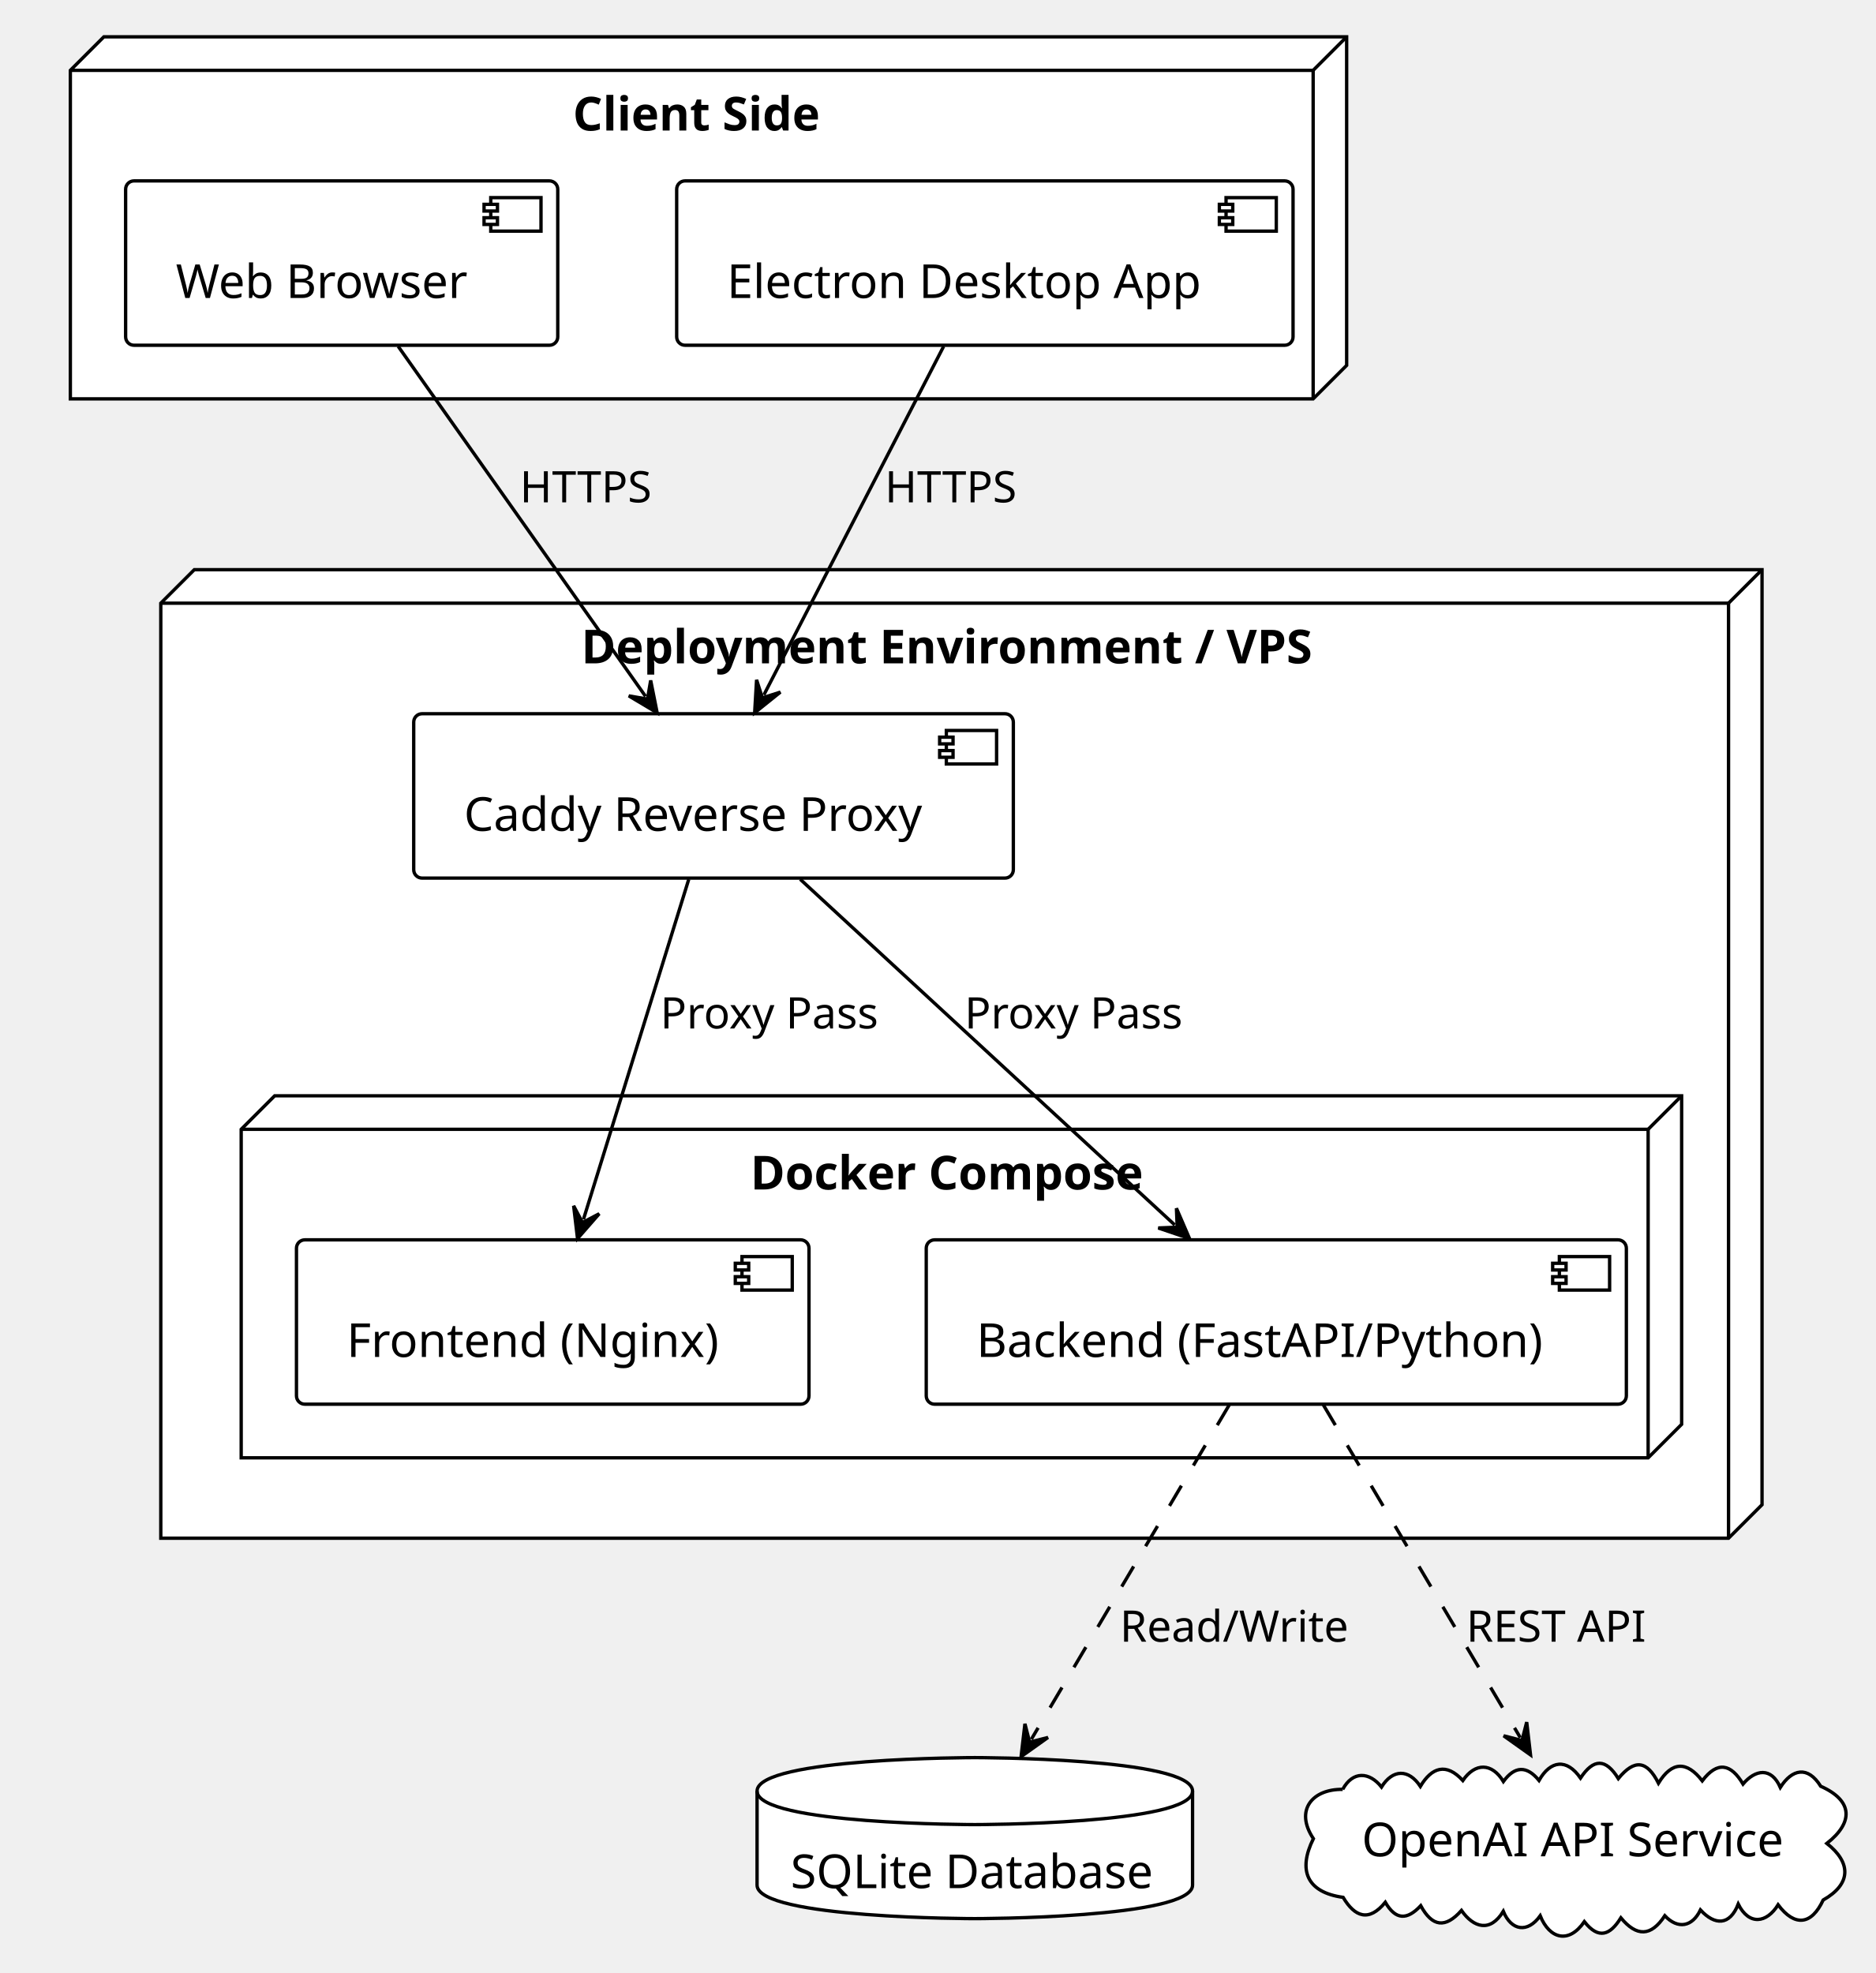
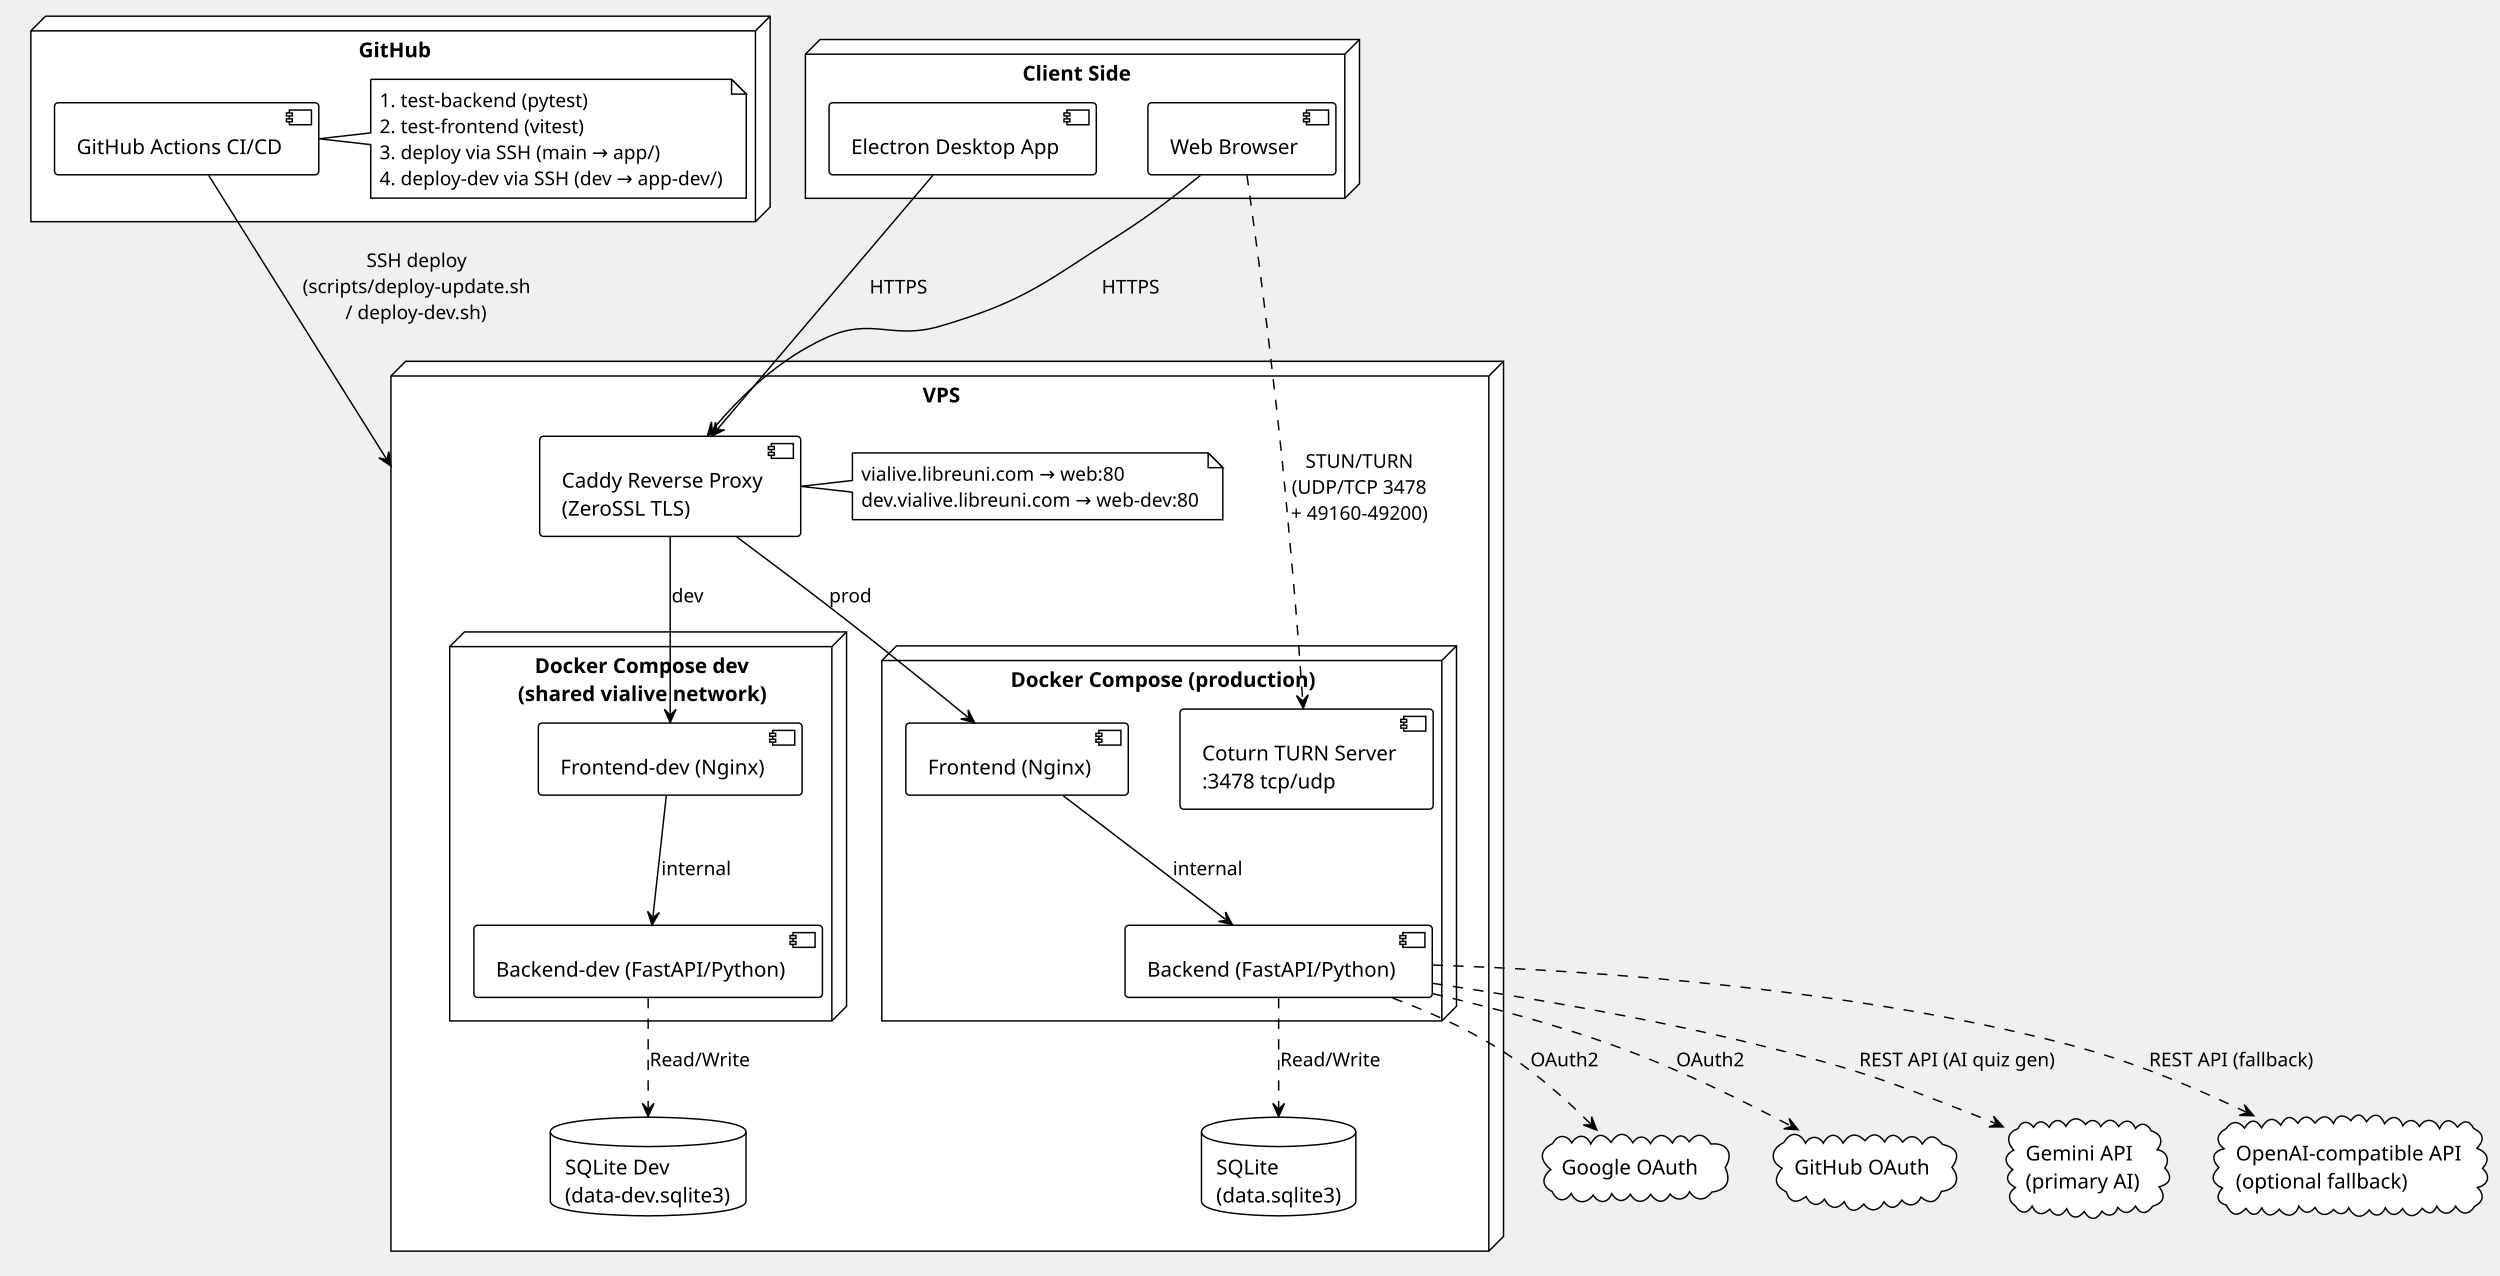
- <svg xmlns="http://www.w3.org/2000/svg" contentStyleType="text/css" height="589px" preserveAspectRatio="none" style="width:560px;height:589px;background:#FFFFFF;" version="1.1" viewBox="0 0 560 589" width="560px" zoomAndPan="magnify">
+ <svg xmlns="http://www.w3.org/2000/svg" contentStyleType="text/css" data-diagram-type="DESCRIPTION" height="868px" preserveAspectRatio="none" style="width:1701px;height:868px;background:#FFFFFF;" version="1.1" viewBox="0 0 1701 868" width="1701px" zoomAndPan="magnify">
  <defs />
  <g>
-     <g id="cluster_Client Side">
-       <polygon fill="#FFFFFF" points="21,21,31,11,402,11,402,109.07,392,119.07,21,119.07,21,21" style="stroke:#000000;stroke-width:1.0;" />
-       <line style="stroke:#000000;stroke-width:1.0;" x1="392" x2="402" y1="21" y2="11" />
-       <line style="stroke:#000000;stroke-width:1.0;" x1="21" x2="392" y1="21" y2="21" />
-       <line style="stroke:#000000;stroke-width:1.0;" x1="392" x2="392" y1="21" y2="119.07" />
-       <text fill="#000000" font-family="Verdana" font-size="14" font-weight="bold" lengthAdjust="spacing" textLength="73" x="171" y="38.966">Client Side</text>
-     </g>
-     <g id="cluster_Deployment Environment / VPS">
-       <polygon fill="#FFFFFF" points="48,180.07,58,170.07,526,170.07,526,449.2,516,459.2,48,459.2,48,180.07" style="stroke:#000000;stroke-width:1.0;" />
-       <line style="stroke:#000000;stroke-width:1.0;" x1="516" x2="526" y1="180.07" y2="170.07" />
-       <line style="stroke:#000000;stroke-width:1.0;" x1="48" x2="516" y1="180.07" y2="180.07" />
-       <line style="stroke:#000000;stroke-width:1.0;" x1="516" x2="516" y1="180.07" y2="459.2" />
-       <text fill="#000000" font-family="Verdana" font-size="14" font-weight="bold" lengthAdjust="spacing" textLength="219" x="173.5" y="198.036">Deployment Environment / VPS</text>
-     </g>
-     <g id="cluster_Docker Compose">
-       <polygon fill="#FFFFFF" points="72,337.13,82,327.13,502,327.13,502,425.2,492,435.2,72,435.2,72,337.13" style="stroke:#000000;stroke-width:1.0;" />
-       <line style="stroke:#000000;stroke-width:1.0;" x1="492" x2="502" y1="337.13" y2="327.13" />
-       <line style="stroke:#000000;stroke-width:1.0;" x1="72" x2="492" y1="337.13" y2="337.13" />
-       <line style="stroke:#000000;stroke-width:1.0;" x1="492" x2="492" y1="337.13" y2="435.2" />
-       <text fill="#000000" font-family="Verdana" font-size="14" font-weight="bold" lengthAdjust="spacing" textLength="118" x="224" y="355.096">Docker Compose</text>
-     </g>
-     <g id="elem_Browser">
-       <rect fill="#FFFFFF" height="49.068" rx="2.5" ry="2.5" style="stroke:#000000;stroke-width:1.0;" width="129" x="37.5" y="54" />
-       <rect fill="#FFFFFF" height="10" style="stroke:#000000;stroke-width:1.0;" width="15" x="146.5" y="59" />
-       <rect fill="#FFFFFF" height="2" style="stroke:#000000;stroke-width:1.0;" width="4" x="144.5" y="61" />
-       <rect fill="#FFFFFF" height="2" style="stroke:#000000;stroke-width:1.0;" width="4" x="144.5" y="65" />
-       <text fill="#000000" font-family="Verdana" font-size="14" lengthAdjust="spacing" textLength="89" x="52.5" y="88.966">Web Browser</text>
-     </g>
-     <g id="elem_DesktopApp">
-       <rect fill="#FFFFFF" height="49.068" rx="2.5" ry="2.5" style="stroke:#000000;stroke-width:1.0;" width="184" x="202" y="54" />
-       <rect fill="#FFFFFF" height="10" style="stroke:#000000;stroke-width:1.0;" width="15" x="366" y="59" />
-       <rect fill="#FFFFFF" height="2" style="stroke:#000000;stroke-width:1.0;" width="4" x="364" y="61" />
-       <rect fill="#FFFFFF" height="2" style="stroke:#000000;stroke-width:1.0;" width="4" x="364" y="65" />
-       <text fill="#000000" font-family="Verdana" font-size="14" lengthAdjust="spacing" textLength="144" x="217" y="88.966">Electron Desktop App</text>
-     </g>
-     <g id="elem_Caddy">
-       <rect fill="#FFFFFF" height="49.068" rx="2.5" ry="2.5" style="stroke:#000000;stroke-width:1.0;" width="179" x="123.5" y="213.07" />
-       <rect fill="#FFFFFF" height="10" style="stroke:#000000;stroke-width:1.0;" width="15" x="282.5" y="218.07" />
-       <rect fill="#FFFFFF" height="2" style="stroke:#000000;stroke-width:1.0;" width="4" x="280.5" y="220.07" />
-       <rect fill="#FFFFFF" height="2" style="stroke:#000000;stroke-width:1.0;" width="4" x="280.5" y="224.07" />
-       <text fill="#000000" font-family="Verdana" font-size="14" lengthAdjust="spacing" textLength="139" x="138.5" y="248.036">Caddy Reverse Proxy</text>
-     </g>
-     <g id="elem_FrontendContainer">
-       <rect fill="#FFFFFF" height="49.068" rx="2.5" ry="2.5" style="stroke:#000000;stroke-width:1.0;" width="153" x="88.5" y="370.13" />
-       <rect fill="#FFFFFF" height="10" style="stroke:#000000;stroke-width:1.0;" width="15" x="221.5" y="375.13" />
-       <rect fill="#FFFFFF" height="2" style="stroke:#000000;stroke-width:1.0;" width="4" x="219.5" y="377.13" />
-       <rect fill="#FFFFFF" height="2" style="stroke:#000000;stroke-width:1.0;" width="4" x="219.5" y="381.13" />
-       <text fill="#000000" font-family="Verdana" font-size="14" lengthAdjust="spacing" textLength="113" x="103.5" y="405.096">Frontend (Nginx)</text>
-     </g>
-     <g id="elem_BackendContainer">
-       <rect fill="#FFFFFF" height="49.068" rx="2.5" ry="2.5" style="stroke:#000000;stroke-width:1.0;" width="209" x="276.5" y="370.13" />
-       <rect fill="#FFFFFF" height="10" style="stroke:#000000;stroke-width:1.0;" width="15" x="465.5" y="375.13" />
-       <rect fill="#FFFFFF" height="2" style="stroke:#000000;stroke-width:1.0;" width="4" x="463.5" y="377.13" />
-       <rect fill="#FFFFFF" height="2" style="stroke:#000000;stroke-width:1.0;" width="4" x="463.5" y="381.13" />
-       <text fill="#000000" font-family="Verdana" font-size="14" lengthAdjust="spacing" textLength="169" x="291.5" y="405.096">Backend (FastAPI/Python)</text>
-     </g>
-     <g id="elem_SQLite">
-       <path d="M226,534.7 C226,524.7 291,524.7 291,524.7 C291,524.7 356,524.7 356,534.7 L356,562.768 C356,572.768 291,572.768 291,572.768 C291,572.768 226,572.768 226,562.768 L226,534.7 " fill="#FFFFFF" style="stroke:#000000;stroke-width:1.0;" />
-       <path d="M226,534.7 C226,544.7 291,544.7 291,544.7 C291,544.7 356,544.7 356,534.7 " fill="none" style="stroke:#000000;stroke-width:1.0;" />
-       <text fill="#000000" font-family="Verdana" font-size="14" lengthAdjust="spacing" textLength="110" x="236" y="563.666">SQLite Database</text>
-     </g>
-     <g id="elem_OpenAI">
-       <path d="M400.818,534.182 C403.839,528.623 408.767,528.907 412.403,533.478 C415.739,528.127 420.499,528.006 424.005,533.293 C427.405,527.584 431.742,526.127 436.68,531.539 C440.368,526.145 445.368,526.215 448.793,531.829 C452.183,527.178 455.76,527.034 459.421,531.514 C462.854,525.499 467.693,524.881 471.809,530.806 C475.728,524.896 479.343,524.901 483.101,530.957 C487.983,525.014 491.655,525.568 495.081,532.329 C499.06,525.84 503.513,525.615 508.155,531.636 C512.693,525.628 516.73,526.536 520.325,532.588 C523.988,528.24 528.746,527.448 531.459,533.596 C534.986,528.063 539.655,527.066 543.519,533.249 C553.256,537.578 553.293,544.09 545.35,550.316 C552.7,556.101 552.652,562.457 544.25,567.216 C540.767,574.697 535.77,575.267 530.794,568.64 C527.362,574.153 522.125,574.867 518.895,568.439 C516.337,574.952 511.89,574.81 507.617,570.175 C505.178,575.221 500.911,576.048 496.977,571.905 C492.843,578.208 488.564,578.186 483.861,572.53 C480.671,577.664 477.257,579.125 472.959,573.671 C468.325,580.394 462.604,578.86 459.776,571.928 C456.024,577.162 451.17,576.426 448.761,570.592 C444.876,576.953 439.921,575.53 436.278,570.329 C431.459,575.753 427.568,575.246 424.116,568.914 C420.036,573.242 416.678,573.26 413.537,567.889 C408.662,573.859 404.442,572.292 400.949,566.42 C390.053,564.905 387.399,558.296 392.071,548.894 C386.36,540.32 391.863,534.037 400.818,534.182 " fill="#FFFFFF" style="stroke:#000000;stroke-width:1.0;" />
-       <text fill="#000000" font-family="Verdana" font-size="14" lengthAdjust="spacing" textLength="129" x="406.5" y="554.166">OpenAI API Service</text>
-     </g>
-     <g id="link_Browser_Caddy">
-       <path d="M118.86,103.39 C139.78,133 171.786,178.291 192.706,207.881 " fill="none" id="Browser-to-Caddy" style="stroke:#000000;stroke-width:1.0;" />
-       <polygon fill="#000000" points="196.17,212.78,194.24,203.122,193.284,208.697,187.708,207.74,196.17,212.78" style="stroke:#000000;stroke-width:1.0;" />
-       <text fill="#000000" font-family="Verdana" font-size="13" lengthAdjust="spacing" textLength="39" x="155.17" y="149.967">HTTPS</text>
-     </g>
-     <g id="link_DesktopApp_Caddy">
-       <path d="M281.7,103.39 C266.43,133 243.302,177.858 228.031,207.448 " fill="none" id="DesktopApp-to-Caddy" style="stroke:#000000;stroke-width:1.0;" />
-       <polygon fill="#000000" points="225.28,212.78,232.962,206.617,227.573,208.337,225.853,202.948,225.28,212.78" style="stroke:#000000;stroke-width:1.0;" />
-       <text fill="#000000" font-family="Verdana" font-size="13" lengthAdjust="spacing" textLength="39" x="264.14" y="149.967">HTTPS</text>
-     </g>
-     <g id="link_Caddy_FrontendContainer">
-       <path d="M205.61,262.49 C196.59,291.63 183.205,334.869 174.175,364.019 " fill="none" id="Caddy-to-FrontendContainer" style="stroke:#000000;stroke-width:1.0;" />
-       <polygon fill="#000000" points="172.4,369.75,178.884,362.337,173.88,364.974,171.242,359.969,172.4,369.75" style="stroke:#000000;stroke-width:1.0;" />
-       <text fill="#000000" font-family="Verdana" font-size="13" lengthAdjust="spacing" textLength="65" x="197.1" y="307.027">Proxy Pass</text>
-     </g>
-     <g id="link_Caddy_BackendContainer">
-       <path d="M238.88,262.49 C270.45,291.63 319.101,336.53 350.681,365.68 " fill="none" id="Caddy-to-BackendContainer" style="stroke:#000000;stroke-width:1.0;" />
-       <polygon fill="#000000" points="355.09,369.75,351.19,360.706,351.416,366.359,345.764,366.585,355.09,369.75" style="stroke:#000000;stroke-width:1.0;" />
-       <text fill="#000000" font-family="Verdana" font-size="13" lengthAdjust="spacing" textLength="65" x="287.94" y="307.027">Proxy Pass</text>
-     </g>
-     <g id="link_BackendContainer_SQLite">
-       <path d="M366.94,419.43 C349.98,448.08 324.715,490.766 307.875,519.226 " fill="none" id="BackendContainer-to-SQLite" style="stroke:#000000;stroke-width:1.0;stroke-dasharray:7.0,7.0;" />
-       <polygon fill="#000000" points="304.82,524.39,312.846,518.681,307.366,520.087,305.961,514.607,304.82,524.39" style="stroke:#000000;stroke-width:1.0;" />
-       <text fill="#000000" font-family="Verdana" font-size="13" lengthAdjust="spacing" textLength="67" x="334.3" y="490.097">Read/Write</text>
-     </g>
-     <g id="link_BackendContainer_OpenAI">
-       <path d="M395.06,419.43 C411.92,447.91 436.954,490.207 453.834,518.727 " fill="none" id="BackendContainer-to-OpenAI" style="stroke:#000000;stroke-width:1.0;stroke-dasharray:7.0,7.0;" />
-       <polygon fill="#000000" points="456.89,523.89,455.748,514.108,454.343,519.587,448.864,518.182,456.89,523.89" style="stroke:#000000;stroke-width:1.0;" />
-       <text fill="#000000" font-family="Verdana" font-size="13" lengthAdjust="spacing" textLength="52" x="437.71" y="490.097">REST API</text>
+     <g class="cluster" data-qualified-name="Client Side" data-source-line="3" id="ent0002">
+       <polygon fill="#FFFFFF" points="548,36.88,558,26.88,925,26.88,925,124.95,915,134.95,548,134.95,548,36.88" style="stroke:#000000;stroke-width:1;" />
+       <line style="stroke:#000000;stroke-width:1;" x1="915" x2="925" y1="36.88" y2="26.88" />
+       <line style="stroke:#000000;stroke-width:1;" x1="548" x2="915" y1="36.88" y2="36.88" />
+       <line style="stroke:#000000;stroke-width:1;" x1="915" x2="915" y1="36.88" y2="134.95" />
+       <text fill="#000000" font-family="Verdana" font-size="14" font-weight="bold" lengthAdjust="spacing" textLength="73.626" x="695.687" y="54.846">Client Side</text>
+     </g>
+     <g class="cluster" data-qualified-name="GitHub" data-source-line="8" id="ent0005">
+       <polygon fill="#FFFFFF" points="21,21,31,11,524,11,524,140.83,514,150.83,21,150.83,21,21" style="stroke:#000000;stroke-width:1;" />
+       <line style="stroke:#000000;stroke-width:1;" x1="514" x2="524" y1="21" y2="11" />
+       <line style="stroke:#000000;stroke-width:1;" x1="21" x2="514" y1="21" y2="21" />
+       <line style="stroke:#000000;stroke-width:1;" x1="514" x2="514" y1="21" y2="150.83" />
+       <text fill="#000000" font-family="Verdana" font-size="14" font-weight="bold" lengthAdjust="spacing" textLength="49.056" x="243.972" y="38.966">GitHub</text>
+     </g>
+     <g class="cluster" data-qualified-name="VPS" data-source-line="18" id="ent0010">
+       <polygon fill="#FFFFFF" points="266,255.83,276,245.83,1023,245.83,1023,841.27,1013,851.27,266,851.27,266,255.83" style="stroke:#000000;stroke-width:1;" />
+       <line style="stroke:#000000;stroke-width:1;" x1="1013" x2="1023" y1="255.83" y2="245.83" />
+       <line style="stroke:#000000;stroke-width:1;" x1="266" x2="1013" y1="255.83" y2="255.83" />
+       <line style="stroke:#000000;stroke-width:1;" x1="1013" x2="1013" y1="255.83" y2="851.27" />
+       <text fill="#000000" font-family="Verdana" font-size="14" font-weight="bold" lengthAdjust="spacing" textLength="25.508" x="627.746" y="273.796">VPS</text>
+     </g>
+     <g class="cluster" data-qualified-name="VPS.Docker Compose .production." data-source-line="25" id="ent0015">
+       <polygon fill="#FFFFFF" points="600,449.43,610,439.43,991,439.43,991,684.63,981,694.63,600,694.63,600,449.43" style="stroke:#000000;stroke-width:1;" />
+       <line style="stroke:#000000;stroke-width:1;" x1="981" x2="991" y1="449.43" y2="439.43" />
+       <line style="stroke:#000000;stroke-width:1;" x1="600" x2="981" y1="449.43" y2="449.43" />
+       <line style="stroke:#000000;stroke-width:1;" x1="981" x2="981" y1="449.43" y2="694.63" />
+       <text fill="#000000" font-family="Verdana" font-size="14" font-weight="bold" lengthAdjust="spacing" textLength="207.801" x="687.599" y="467.396">Docker Compose (production)</text>
+     </g>
+     <g class="cluster" data-qualified-name="VPS.Docker Compose dev.n.shared vialive network." data-source-line="31" id="ent0019">
+       <polygon fill="#FFFFFF" points="306,439.96,316,429.96,576,429.96,576,684.63,566,694.63,306,694.63,306,439.96" style="stroke:#000000;stroke-width:1;" />
+       <line style="stroke:#000000;stroke-width:1;" x1="566" x2="576" y1="439.96" y2="429.96" />
+       <line style="stroke:#000000;stroke-width:1;" x1="306" x2="566" y1="439.96" y2="439.96" />
+       <line style="stroke:#000000;stroke-width:1;" x1="566" x2="566" y1="439.96" y2="694.63" />
+       <text fill="#000000" font-family="Verdana" font-size="14" font-weight="bold" lengthAdjust="spacing" textLength="146.369" x="363.815" y="457.926">Docker Compose dev</text>
+       <text fill="#000000" font-family="Verdana" font-size="14" font-weight="bold" lengthAdjust="spacing" textLength="169.231" x="352.384" y="476.994">(shared vialive network)</text>
+     </g>
+     <g class="entity" data-qualified-name="Client Side.Browser" data-source-line="4" id="ent0003">
+       <rect fill="#FFFFFF" height="49.068" rx="2.5" ry="2.5" style="stroke:#000000;stroke-width:1;" width="127.906" x="781.05" y="69.88" />
+       <rect fill="#FFFFFF" height="10" style="stroke:#000000;stroke-width:1;" width="15" x="888.956" y="74.88" />
+       <rect fill="#FFFFFF" height="2" style="stroke:#000000;stroke-width:1;" width="4" x="886.956" y="76.88" />
+       <rect fill="#FFFFFF" height="2" style="stroke:#000000;stroke-width:1;" width="4" x="886.956" y="80.88" />
+       <text fill="#000000" font-family="Verdana" font-size="14" lengthAdjust="spacing" textLength="87.906" x="796.05" y="104.846">Web Browser</text>
+     </g>
+     <g class="entity" data-qualified-name="Client Side.DesktopApp" data-source-line="5" id="ent0004">
+       <rect fill="#FFFFFF" height="49.068" rx="2.5" ry="2.5" style="stroke:#000000;stroke-width:1;" width="181.847" x="564.08" y="69.88" />
+       <rect fill="#FFFFFF" height="10" style="stroke:#000000;stroke-width:1;" width="15" x="725.928" y="74.88" />
+       <rect fill="#FFFFFF" height="2" style="stroke:#000000;stroke-width:1;" width="4" x="723.928" y="76.88" />
+       <rect fill="#FFFFFF" height="2" style="stroke:#000000;stroke-width:1;" width="4" x="723.928" y="80.88" />
+       <text fill="#000000" font-family="Verdana" font-size="14" lengthAdjust="spacing" textLength="141.847" x="579.08" y="104.846">Electron Desktop App</text>
+     </g>
+     <g class="entity" data-qualified-name="GitHub.CICD" data-source-line="9" id="ent0006">
+       <rect fill="#FFFFFF" height="49.068" rx="2.5" ry="2.5" style="stroke:#000000;stroke-width:1;" width="179.804" x="37.1" y="69.88" />
+       <rect fill="#FFFFFF" height="10" style="stroke:#000000;stroke-width:1;" width="15" x="196.904" y="74.88" />
+       <rect fill="#FFFFFF" height="2" style="stroke:#000000;stroke-width:1;" width="4" x="194.904" y="76.88" />
+       <rect fill="#FFFFFF" height="2" style="stroke:#000000;stroke-width:1;" width="4" x="194.904" y="80.88" />
+       <text fill="#000000" font-family="Verdana" font-size="14" lengthAdjust="spacing" textLength="139.804" x="52.1" y="104.846">GitHub Actions CI/CD</text>
+     </g>
+     <g class="entity" data-qualified-name="GitHub.GMN7" data-source-line="11" id="ent0008">
+       <path d="M252.25,54 L252.25,90.42 L216.93,94.42 L252.25,98.42 L252.25,134.824 A0,0 0 0 0 252.25,134.824 L507.756,134.824 A0,0 0 0 0 507.756,134.824 L507.756,64 L497.756,54 L252.25,54 A0,0 0 0 0 252.25,54" fill="#FFFFFF" style="stroke:#000000;stroke-width:1;" />
+       <path d="M497.756,54 L497.756,64 L507.756,64 L497.756,54" fill="#FFFFFF" style="stroke:#000000;stroke-width:1;" />
+       <text fill="#000000" font-family="Verdana" font-size="13" lengthAdjust="spacing" textLength="142.012" x="258.25" y="72.897">1. test-backend (pytest)</text>
+       <text fill="#000000" font-family="Verdana" font-size="13" lengthAdjust="spacing" textLength="139.308" x="258.25" y="90.603">2. test-frontend (vitest)</text>
+       <text fill="#000000" font-family="Verdana" font-size="13" lengthAdjust="spacing" textLength="191.177" x="258.25" y="108.309">3. deploy via SSH (main → app/)</text>
+       <text fill="#000000" font-family="Verdana" font-size="13" lengthAdjust="spacing" textLength="234.506" x="258.25" y="126.015">4. deploy-dev via SSH (dev → app-dev/)</text>
+     </g>
+     <g class="entity" data-qualified-name="VPS.Caddy" data-source-line="19" id="ent0011">
+       <rect fill="#FFFFFF" height="68.136" rx="2.5" ry="2.5" style="stroke:#000000;stroke-width:1;" width="177.606" x="367.2" y="296.83" />
+       <rect fill="#FFFFFF" height="10" style="stroke:#000000;stroke-width:1;" width="15" x="524.806" y="301.83" />
+       <rect fill="#FFFFFF" height="2" style="stroke:#000000;stroke-width:1;" width="4" x="522.806" y="303.83" />
+       <rect fill="#FFFFFF" height="2" style="stroke:#000000;stroke-width:1;" width="4" x="522.806" y="307.83" />
+       <text fill="#000000" font-family="Verdana" font-size="14" lengthAdjust="spacing" textLength="137.606" x="382.2" y="331.796">Caddy Reverse Proxy</text>
+       <text fill="#000000" font-family="Verdana" font-size="14" lengthAdjust="spacing" textLength="87.71" x="382.2" y="350.864">(ZeroSSL TLS)</text>
+     </g>
+     <g class="entity" data-qualified-name="VPS.GMN12" data-source-line="21" id="ent0013">
+       <path d="M579.98,308.19 L579.98,326.9 L544.87,330.9 L579.98,334.9 L579.98,353.602 A0,0 0 0 0 579.98,353.602 L832.015,353.602 A0,0 0 0 0 832.015,353.602 L832.015,318.19 L822.015,308.19 L579.98,308.19 A0,0 0 0 0 579.98,308.19" fill="#FFFFFF" style="stroke:#000000;stroke-width:1;" />
+       <path d="M822.015,308.19 L822.015,318.19 L832.015,318.19 L822.015,308.19" fill="#FFFFFF" style="stroke:#000000;stroke-width:1;" />
+       <text fill="#000000" font-family="Verdana" font-size="13" lengthAdjust="spacing" textLength="179.503" x="585.98" y="327.087">vialive.libreuni.com → web:80</text>
+       <text fill="#000000" font-family="Verdana" font-size="13" lengthAdjust="spacing" textLength="231.035" x="585.98" y="344.793">dev.vialive.libreuni.com → web-dev:80</text>
+     </g>
+     <g class="entity" data-qualified-name="VPS.SQLite" data-source-line="36" id="ent0022">
+       <path d="M817.49,770.13 C817.49,760.13 870.001,760.13 870.001,760.13 C870.001,760.13 922.512,760.13 922.512,770.13 L922.512,817.266 C922.512,827.266 870.001,827.266 870.001,827.266 C870.001,827.266 817.49,827.266 817.49,817.266 L817.49,770.13" fill="#FFFFFF" style="stroke:#000000;stroke-width:1;" />
+       <path d="M817.49,770.13 C817.49,780.13 870.001,780.13 870.001,780.13 C870.001,780.13 922.512,780.13 922.512,770.13" fill="none" style="stroke:#000000;stroke-width:1;" />
+       <text fill="#000000" font-family="Verdana" font-size="14" lengthAdjust="spacing" textLength="42.518" x="827.49" y="799.096">SQLite</text>
+       <text fill="#000000" font-family="Verdana" font-size="14" lengthAdjust="spacing" textLength="85.022" x="827.49" y="818.164">(data.sqlite3)</text>
+     </g>
+     <g class="entity" data-qualified-name="VPS.SQLiteDev" data-source-line="37" id="ent0023">
+       <path d="M374.43,770.13 C374.43,760.13 441.004,760.13 441.004,760.13 C441.004,760.13 507.578,760.13 507.578,770.13 L507.578,817.266 C507.578,827.266 441.004,827.266 441.004,827.266 C441.004,827.266 374.43,827.266 374.43,817.266 L374.43,770.13" fill="#FFFFFF" style="stroke:#000000;stroke-width:1;" />
+       <path d="M374.43,770.13 C374.43,780.13 441.004,780.13 441.004,780.13 C441.004,780.13 507.578,780.13 507.578,770.13" fill="none" style="stroke:#000000;stroke-width:1;" />
+       <text fill="#000000" font-family="Verdana" font-size="14" lengthAdjust="spacing" textLength="71.386" x="384.43" y="799.096">SQLite Dev</text>
+       <text fill="#000000" font-family="Verdana" font-size="14" lengthAdjust="spacing" textLength="113.148" x="384.43" y="818.164">(data-dev.sqlite3)</text>
+     </g>
+     <g class="entity" data-qualified-name="VPS.Docker Compose .production..FrontendContainer" data-source-line="26" id="ent0016">
+       <rect fill="#FFFFFF" height="49.068" rx="2.5" ry="2.5" style="stroke:#000000;stroke-width:1;" width="151.342" x="616.33" y="491.96" />
+       <rect fill="#FFFFFF" height="10" style="stroke:#000000;stroke-width:1;" width="15" x="747.672" y="496.96" />
+       <rect fill="#FFFFFF" height="2" style="stroke:#000000;stroke-width:1;" width="4" x="745.672" y="498.96" />
+       <rect fill="#FFFFFF" height="2" style="stroke:#000000;stroke-width:1;" width="4" x="745.672" y="502.96" />
+       <text fill="#000000" font-family="Verdana" font-size="14" lengthAdjust="spacing" textLength="111.342" x="631.33" y="526.926">Frontend (Nginx)</text>
+     </g>
+     <g class="entity" data-qualified-name="VPS.Docker Compose .production..BackendContainer" data-source-line="27" id="ent0017">
+       <rect fill="#FFFFFF" height="49.068" rx="2.5" ry="2.5" style="stroke:#000000;stroke-width:1;" width="209.035" x="765.48" y="629.57" />
+       <rect fill="#FFFFFF" height="10" style="stroke:#000000;stroke-width:1;" width="15" x="954.515" y="634.57" />
+       <rect fill="#FFFFFF" height="2" style="stroke:#000000;stroke-width:1;" width="4" x="952.515" y="636.57" />
+       <rect fill="#FFFFFF" height="2" style="stroke:#000000;stroke-width:1;" width="4" x="952.515" y="640.57" />
+       <text fill="#000000" font-family="Verdana" font-size="14" lengthAdjust="spacing" textLength="169.035" x="780.48" y="664.536">Backend (FastAPI/Python)</text>
+     </g>
+     <g class="entity" data-qualified-name="VPS.Docker Compose .production..TurnContainer" data-source-line="28" id="ent0018">
+       <rect fill="#FFFFFF" height="68.136" rx="2.5" ry="2.5" style="stroke:#000000;stroke-width:1;" width="172.257" x="802.87" y="482.43" />
+       <rect fill="#FFFFFF" height="10" style="stroke:#000000;stroke-width:1;" width="15" x="955.128" y="487.43" />
+       <rect fill="#FFFFFF" height="2" style="stroke:#000000;stroke-width:1;" width="4" x="953.128" y="489.43" />
+       <rect fill="#FFFFFF" height="2" style="stroke:#000000;stroke-width:1;" width="4" x="953.128" y="493.43" />
+       <text fill="#000000" font-family="Verdana" font-size="14" lengthAdjust="spacing" textLength="132.257" x="817.87" y="517.396">Coturn TURN Server</text>
+       <text fill="#000000" font-family="Verdana" font-size="14" lengthAdjust="spacing" textLength="90.888" x="817.87" y="536.464">:3478 tcp/udp</text>
+     </g>
+     <g class="entity" data-qualified-name="VPS.Docker Compose dev.n.shared vialive network..FrontendDev" data-source-line="32" id="ent0020">
+       <rect fill="#FFFFFF" height="49.068" rx="2.5" ry="2.5" style="stroke:#000000;stroke-width:1;" width="179.468" x="366.27" y="491.96" />
+       <rect fill="#FFFFFF" height="10" style="stroke:#000000;stroke-width:1;" width="15" x="525.737" y="496.96" />
+       <rect fill="#FFFFFF" height="2" style="stroke:#000000;stroke-width:1;" width="4" x="523.737" y="498.96" />
+       <rect fill="#FFFFFF" height="2" style="stroke:#000000;stroke-width:1;" width="4" x="523.737" y="502.96" />
+       <text fill="#000000" font-family="Verdana" font-size="14" lengthAdjust="spacing" textLength="139.468" x="381.27" y="526.926">Frontend-dev (Nginx)</text>
+     </g>
+     <g class="entity" data-qualified-name="VPS.Docker Compose dev.n.shared vialive network..BackendDev" data-source-line="33" id="ent0021">
+       <rect fill="#FFFFFF" height="49.068" rx="2.5" ry="2.5" style="stroke:#000000;stroke-width:1;" width="237.161" x="322.42" y="629.57" />
+       <rect fill="#FFFFFF" height="10" style="stroke:#000000;stroke-width:1;" width="15" x="539.581" y="634.57" />
+       <rect fill="#FFFFFF" height="2" style="stroke:#000000;stroke-width:1;" width="4" x="537.581" y="636.57" />
+       <rect fill="#FFFFFF" height="2" style="stroke:#000000;stroke-width:1;" width="4" x="537.581" y="640.57" />
+       <text fill="#000000" font-family="Verdana" font-size="14" lengthAdjust="spacing" textLength="197.161" x="337.42" y="664.536">Backend-dev (FastAPI/Python)</text>
+     </g>
+     <g class="entity" data-qualified-name="Gemini" data-source-line="40" id="ent0024">
+       <path d="M1373.151,767.877 C1375.328,762.246 1380.579,762.64 1383.615,766.974 C1386.909,761.627 1391.002,762.697 1394.28,766.991 C1397.206,761.283 1402.108,760.808 1405.649,766.369 C1409.146,760.123 1414.455,759.533 1419.052,765.123 C1422.298,760.827 1427.264,761.96 1429.34,766.487 C1433.239,761.401 1437.627,760.324 1441.551,766.459 C1445.478,761.327 1450.323,761.687 1452.983,767.753 C1456.91,763.083 1461.259,764.643 1463.682,769.451 C1470.499,771.472 1472.172,776.683 1467.77,782.28 C1474.284,783.279 1476.661,789.385 1472.918,794.652 C1478.312,800.691 1476.976,805.431 1469.075,807.491 C1473.776,813.594 1472.227,818.536 1464.76,820.649 C1460.78,825.916 1456.945,826.936 1452.933,820.681 C1449.381,825.889 1445.211,826.427 1440.904,821.585 C1439.322,827.004 1434.098,828.639 1430.194,824.076 C1426.468,830.382 1422.07,830.71 1418.049,824.36 C1413.511,830.139 1408.829,828.866 1406.212,822.489 C1402.634,827.888 1398.508,828.453 1394.661,822.77 C1389.933,827.246 1385.527,826.785 1382.679,820.649 C1379.463,826.08 1374.668,826.006 1371.416,820.686 C1366.223,816.869 1365.752,811.951 1371.277,808.016 C1365.453,804.767 1363.761,800.66 1369.507,795.742 C1363.526,791.491 1363.215,786.126 1370.193,782.549 C1365.067,777.082 1365.19,770.706 1373.151,767.877" fill="#FFFFFF" style="stroke:#000000;stroke-width:1;" />
+       <text fill="#000000" font-family="Verdana" font-size="14" lengthAdjust="spacing" textLength="72.856" x="1378.2" y="789.596">Gemini API</text>
+       <text fill="#000000" font-family="Verdana" font-size="14" lengthAdjust="spacing" textLength="77.602" x="1378.2" y="808.664">(primary AI)</text>
+     </g>
+     <g class="entity" data-qualified-name="OpenAI" data-source-line="41" id="ent0025">
+       <path d="M1514.427,768.216 C1518.128,762.768 1522.834,762.226 1527.152,767.483 C1530.758,761.669 1535.033,761.018 1538.783,767.345 C1542.224,761.379 1546.668,759.097 1551.822,765.544 C1555.159,759.284 1558.795,758.486 1563.498,764.214 C1567.203,758.548 1571.294,758.987 1575.094,764.111 C1579.607,758.981 1583.484,758.038 1587.799,764.331 C1590.285,757.83 1595.381,758.221 1599.553,762.489 C1603.564,756.999 1606.92,757.708 1610.173,763.22 C1614.863,756.967 1619.298,757.396 1622.535,764.558 C1626.911,758.685 1632.025,758.788 1634.927,765.958 C1638.163,761.079 1643.368,761.349 1646.188,766.427 C1650.493,760.038 1656.975,761.562 1659.835,767.967 C1663.137,761.068 1667.657,760.921 1672.107,766.871 C1676.293,762.11 1679.887,761.851 1683.109,767.856 C1690.183,771.205 1690.429,775.931 1685.287,781.264 C1692.132,783.954 1694.739,788.784 1689.085,794.945 C1694.896,800.082 1693.014,806.195 1685.728,807.952 C1690.514,813.053 1689.766,817.601 1683.593,820.893 C1679.813,827.203 1674.414,826.461 1670.846,820.67 C1667.302,826.877 1661.635,827.062 1658.024,820.738 C1655.402,826.275 1652.15,826.439 1648.106,822.178 C1643.977,827.759 1638.955,829.615 1634.701,822.309 C1631,827.666 1626.236,827.74 1623.023,821.804 C1620.771,827.028 1615.695,828.857 1612.021,823.249 C1606.809,829.71 1601.957,828.51 1598.041,821.866 C1595.762,826.731 1591.024,826.927 1587.81,822.947 C1583.426,827.671 1578.435,827.57 1575.207,821.587 C1571.012,826.298 1567.528,825.675 1564.122,820.685 C1561.72,828.081 1555.324,828.73 1550.852,822.737 C1546.526,827.596 1542.48,828.556 1538.975,821.89 C1535.594,827.51 1531.849,827.644 1528.141,822.21 C1522.285,828.36 1518.374,826.992 1514.784,819.922 C1507.715,817.989 1508.014,812.966 1512.112,808.435 C1504.764,804.724 1503.763,800.453 1509.661,794.425 C1504.36,788.609 1505.126,783.633 1513.254,781.57 C1507.461,777.425 1507.952,771.284 1514.427,768.216" fill="#FFFFFF" style="stroke:#000000;stroke-width:1;" />
+       <text fill="#000000" font-family="Verdana" font-size="14" lengthAdjust="spacing" textLength="153.621" x="1521.19" y="789.596">OpenAI-compatible API</text>
+       <text fill="#000000" font-family="Verdana" font-size="14" lengthAdjust="spacing" textLength="116.928" x="1521.19" y="808.664">(optional fallback)</text>
+     </g>
+     <g class="entity" data-qualified-name="GoogleOAuth" data-source-line="42" id="ent0026">
+       <path d="M1056.53,777.984 C1059.722,771.758 1065.899,771.774 1069.461,777.587 C1073.281,771.434 1079.351,771.658 1082.4,778.363 C1086.409,770.696 1091.112,770.871 1096.205,777.301 C1100.791,769.931 1106.631,770.085 1110.96,777.557 C1114.559,771.905 1119.928,772.78 1123.017,778.117 C1127.291,770.712 1133.232,770.957 1137.921,777.678 C1141.086,771.563 1145.326,771.318 1149.322,776.865 C1155.013,769.924 1159.854,771.718 1164.145,778.39 C1175.187,777.232 1179.912,785.17 1173.809,794.377 C1178.116,803.7 1174.873,809.7 1164.677,811.107 C1160.019,817.407 1154.028,817.311 1149.548,810.894 C1146.665,816.742 1140.48,817.505 1136.333,812.424 C1132.266,819.337 1127.471,818.483 1123.126,812.714 C1118.965,818.387 1113.459,819.456 1109.335,812.672 C1104.942,818.413 1100.593,818.157 1096.612,812.223 C1093.899,819.06 1087.653,819.159 1084.006,813.139 C1079.663,819.206 1072.445,819.345 1069.055,812.071 C1064.825,818.595 1058.928,817.225 1056.097,810.683 C1048.312,807.032 1049.293,800.31 1055.165,795.803 C1047.82,789.635 1046.703,782.836 1056.53,777.984" fill="#FFFFFF" style="stroke:#000000;stroke-width:1;" />
+       <text fill="#000000" font-family="Verdana" font-size="14" lengthAdjust="spacing" textLength="93.128" x="1062.44" y="799.136">Google OAuth</text>
+     </g>
+     <g class="entity" data-qualified-name="GitHubOAuth" data-source-line="43" id="ent0027">
+       <path d="M1213.819,777.348 C1218.097,769.644 1224.724,770.253 1228.499,777.831 C1231.555,772.517 1237.524,772.648 1240.622,777.783 C1244.352,770.605 1250.233,770.861 1253.995,777.752 C1258.292,771.192 1263.326,770.473 1268.924,776.166 C1273.672,770.443 1278.23,771.134 1282.358,776.892 C1286.053,770.273 1290.959,771.857 1294.514,777.036 C1299.46,771.613 1304.091,772.473 1307.951,778.331 C1312.778,771.41 1316.962,772.518 1321.543,778.588 C1330.885,780.791 1334.404,785.53 1328.105,794.276 C1334.595,802.371 1330.539,809.63 1320.905,810.623 C1318.065,817.777 1313.438,819.981 1307.057,814.506 C1304.158,820.444 1298.636,821.685 1293.994,816.565 C1290.463,822.031 1286.412,823.575 1281.828,817.693 C1278.916,823.851 1272.494,825.364 1268.179,819.255 C1263.09,824.821 1258.331,825.337 1254.816,817.666 C1249.83,823.621 1244.716,822.209 1241.324,815.91 C1236.883,821.857 1231.668,819.684 1228.851,814.147 C1222.921,818.514 1218.248,819.037 1215.306,810.908 C1207.043,806.618 1207.016,801.566 1212.508,794.875 C1203.356,789.723 1205.343,781.181 1213.819,777.348" fill="#FFFFFF" style="stroke:#000000;stroke-width:1;" />
+       <text fill="#000000" font-family="Verdana" font-size="14" lengthAdjust="spacing" textLength="92.372" x="1220.81" y="799.136">GitHub OAuth</text>
+     </g>
+     <g class="link" data-entity-1="ent0003" data-entity-2="ent0011" data-link-type="dependency" data-source-line="46" id="lnk28">
+       <path d="M816.73,119.37 C801.35,131.86 781.69,146.96 763,158.83 C711.15,191.76 698.89,204.4 640,221.83 C606.58,231.72 593.68,215.32 562,229.83 C529.56,244.69 504.564,268.948 485.184,291.868" fill="none" id="Browser-to-Caddy" style="stroke:#000000;stroke-width:1;" />
+       <polygon fill="#000000" points="481.31,296.45,490.175,292.16,484.538,292.632,484.067,286.995,481.31,296.45" style="stroke:#000000;stroke-width:1;" />
+       <text fill="#000000" font-family="Verdana" font-size="13" lengthAdjust="spacing" textLength="39.091" x="749.55" y="199.727">HTTPS</text>
+     </g>
+     <g class="link" data-entity-1="ent0004" data-entity-2="ent0011" data-link-type="dependency" data-source-line="47" id="lnk29">
+       <path d="M634.82,119.19 C599.15,161.22 528.762,244.155 488.062,292.115" fill="none" id="DesktopApp-to-Caddy" style="stroke:#000000;stroke-width:1;" />
+       <polygon fill="#000000" points="484.18,296.69,493.053,292.416,487.415,292.878,486.954,287.24,484.18,296.69" style="stroke:#000000;stroke-width:1;" />
+       <text fill="#000000" font-family="Verdana" font-size="13" lengthAdjust="spacing" textLength="39.091" x="591.63" y="199.727">HTTPS</text>
+     </g>
+     <g class="link" data-entity-1="ent0011" data-entity-2="ent0016" data-link-type="dependency" data-source-line="50" id="lnk30">
+       <path d="M501.3,365.32 C523.89,382.13 551.54,402.93 576,421.96 C606.01,445.32 635.165,468.892 658.495,487.971" fill="none" id="Caddy-to-FrontendContainer" style="stroke:#000000;stroke-width:1;" />
+       <polygon fill="#000000" points="663.14,491.77,658.706,482.976,659.269,488.605,653.641,489.169,663.14,491.77" style="stroke:#000000;stroke-width:1;" />
+       <text fill="#000000" font-family="Verdana" font-size="13" lengthAdjust="spacing" textLength="29.224" x="564.13" y="409.857">prod</text>
+     </g>
+     <g class="link" data-entity-1="ent0011" data-entity-2="ent0020" data-link-type="dependency" data-source-line="51" id="lnk31">
+       <path d="M456,365.15 C456,401.62 456,453.27 456,485.56" fill="none" id="Caddy-to-FrontendDev" style="stroke:#000000;stroke-width:1;" />
+       <polygon fill="#000000" points="456,491.56,460,482.56,456,486.56,452,482.56,456,491.56" style="stroke:#000000;stroke-width:1;" />
+       <text fill="#000000" font-family="Verdana" font-size="13" lengthAdjust="spacing" textLength="21.931" x="457" y="409.857">dev</text>
+     </g>
+     <g class="link" data-entity-1="ent0016" data-entity-2="ent0017" data-link-type="dependency" data-source-line="54" id="lnk32">
+       <path d="M723.41,541.43 C755.85,566.14 801.398,600.834 833.827,625.544" fill="none" id="FrontendContainer-to-BackendContainer" style="stroke:#000000;stroke-width:1;" />
+       <polygon fill="#000000" points="838.6,629.18,833.865,620.544,834.623,626.15,829.017,626.907,838.6,629.18" style="stroke:#000000;stroke-width:1;" />
+       <text fill="#000000" font-family="Verdana" font-size="13" lengthAdjust="spacing" textLength="47.463" x="797.94" y="595.467">internal</text>
+     </g>
+     <g class="link" data-entity-1="ent0020" data-entity-2="ent0021" data-link-type="dependency" data-source-line="55" id="lnk33">
+       <path d="M453.35,541.43 C450.61,566.22 447.009,598.746 444.279,623.446" fill="none" id="FrontendDev-to-BackendDev" style="stroke:#000000;stroke-width:1;" />
+       <polygon fill="#000000" points="443.62,629.41,448.584,620.904,444.169,624.44,440.633,620.025,443.62,629.41" style="stroke:#000000;stroke-width:1;" />
+       <text fill="#000000" font-family="Verdana" font-size="13" lengthAdjust="spacing" textLength="47.463" x="449.95" y="595.467">internal</text>
+     </g>
+     <g class="link" data-entity-1="ent0003" data-entity-2="ent0018" data-link-type="dependency" data-source-line="58" id="lnk34">
+       <path d="M848.41,119.18 C852.2,146.02 858.4,191.02 863,229.83 C871.68,303.1 873.47,321.47 880,394.96 C882.61,424.33 884.642,451.785 886.332,475.985" fill="none" id="Browser-to-TurnContainer" style="stroke:#000000;stroke-width:1;stroke-dasharray:7,7;" />
+       <polygon fill="#000000" points="886.75,481.97,890.113,472.713,886.402,476.982,882.133,473.271,886.75,481.97" style="stroke:#000000;stroke-width:1;" />
+       <text fill="#000000" font-family="Verdana" font-size="13" lengthAdjust="spacing" textLength="73.281" x="888.24" y="318.297">STUN/TURN</text>
+       <text fill="#000000" font-family="Verdana" font-size="13" lengthAdjust="spacing" textLength="92.027" x="878.867" y="336.003">(UDP/TCP 3478</text>
+       <text fill="#000000" font-family="Verdana" font-size="13" lengthAdjust="spacing" textLength="93.262" x="878.25" y="353.709">+ 49160-49200)</text>
+     </g>
+     <g class="link" data-entity-1="ent0017" data-entity-2="ent0022" data-link-type="dependency" data-source-line="61" id="lnk35">
+       <path d="M870,679.07 C870,701.4 870,728.89 870,753.73" fill="none" id="BackendContainer-to-SQLite" style="stroke:#000000;stroke-width:1;stroke-dasharray:7,7;" />
+       <polygon fill="#000000" points="870,759.73,874,750.73,870,754.73,866,750.73,870,759.73" style="stroke:#000000;stroke-width:1;" />
+       <text fill="#000000" font-family="Verdana" font-size="13" lengthAdjust="spacing" textLength="68.38" x="871" y="725.527">Read/Write</text>
+     </g>
+     <g class="link" data-entity-1="ent0021" data-entity-2="ent0023" data-link-type="dependency" data-source-line="62" id="lnk36">
+       <path d="M441,679.07 C441,701.4 441,728.89 441,753.73" fill="none" id="BackendDev-to-SQLiteDev" style="stroke:#000000;stroke-width:1;stroke-dasharray:7,7;" />
+       <polygon fill="#000000" points="441,759.73,445,750.73,441,754.73,437,750.73,441,759.73" style="stroke:#000000;stroke-width:1;" />
+       <text fill="#000000" font-family="Verdana" font-size="13" lengthAdjust="spacing" textLength="68.38" x="442" y="725.527">Read/Write</text>
+     </g>
+     <g class="link" data-entity-1="ent0017" data-entity-2="ent0024" data-link-type="dependency" data-source-line="65" id="lnk37">
+       <path d="M974.71,669.06 C1038.79,678.58 1122.19,692.7 1195,710.63 C1263.51,727.51 1280.34,733.8 1346,759.63 C1351.57,761.82 1351.824,761.834 1357.534,764.334" fill="none" id="BackendContainer-to-Gemini" style="stroke:#000000;stroke-width:1;stroke-dasharray:7,7;" />
+       <polygon fill="#000000" points="1363.03,766.74,1356.39,759.466,1358.45,764.735,1353.181,766.794,1363.03,766.74" style="stroke:#000000;stroke-width:1;" />
+       <text fill="#000000" font-family="Verdana" font-size="13" lengthAdjust="spacing" textLength="133.146" x="1264.98" y="725.527">REST API (AI quiz gen)</text>
+     </g>
+     <g class="link" data-entity-1="ent0017" data-entity-2="ent0025" data-link-type="dependency" data-source-line="66" id="lnk38">
+       <path d="M974.85,656.61 C1084.31,660.35 1260.16,672.45 1407,710.63 C1450.66,721.99 1491.808,739.23 1528.028,756.56" fill="none" id="BackendContainer-to-OpenAI" style="stroke:#000000;stroke-width:1;stroke-dasharray:7,7;" />
+       <polygon fill="#000000" points="1533.44,759.15,1527.048,751.657,1528.93,756.992,1523.595,758.874,1533.44,759.15" style="stroke:#000000;stroke-width:1;" />
+       <text fill="#000000" font-family="Verdana" font-size="13" lengthAdjust="spacing" textLength="111.761" x="1462.2" y="725.527">REST API (fallback)</text>
+     </g>
+     <g class="link" data-entity-1="ent0017" data-entity-2="ent0026" data-link-type="dependency" data-source-line="67" id="lnk39">
+       <path d="M947.62,679.09 C970.12,687.55 994.21,698.12 1015,710.63 C1041.91,726.83 1064.249,746.776 1082.239,764.696" fill="none" id="BackendContainer-to-GoogleOAuth" style="stroke:#000000;stroke-width:1;stroke-dasharray:7,7;" />
+       <polygon fill="#000000" points="1086.49,768.93,1082.937,759.745,1082.948,765.401,1077.291,765.412,1086.49,768.93" style="stroke:#000000;stroke-width:1;" />
+       <text fill="#000000" font-family="Verdana" font-size="13" lengthAdjust="spacing" textLength="46.657" x="1041.29" y="725.527">OAuth2</text>
+     </g>
+     <g class="link" data-entity-1="ent0017" data-entity-2="ent0027" data-link-type="dependency" data-source-line="68" id="lnk40">
+       <path d="M974.84,676.11 C1013.45,685.09 1057.21,696.73 1096,710.63 C1140.79,726.69 1184.195,747.967 1218.125,765.897" fill="none" id="BackendContainer-to-GitHubOAuth" style="stroke:#000000;stroke-width:1;stroke-dasharray:7,7;" />
+       <polygon fill="#000000" points="1223.43,768.7,1217.342,760.958,1219.009,766.364,1213.604,768.032,1223.43,768.7" style="stroke:#000000;stroke-width:1;" />
+       <text fill="#000000" font-family="Verdana" font-size="13" lengthAdjust="spacing" textLength="46.657" x="1140.44" y="725.527">OAuth2</text>
+     </g>
+     <g class="link" data-entity-1="ent0006" data-entity-2="ent0010" data-link-type="dependency" data-source-line="71" id="lnk41">
+       <path d="M141.9,119.19 C160.295,148.53 192.583,200.032 220.631,244.774 C234.656,267.144 247.62,287.825 257.259,303.199 C259.669,307.043 261.87,310.555 263.829,313.679 C264.318,314.46 264.793,315.216 265.252,315.948 C265.481,316.314 262.519,311.59 262.74,311.943" fill="none" id="CICD-to-VPS" style="stroke:#000000;stroke-width:1;" />
+       <polygon fill="#000000" points="265.928,317.026,264.536,307.276,263.272,312.79,257.758,311.526,265.928,317.026" style="stroke:#000000;stroke-width:1;" />
+       <text fill="#000000" font-family="Verdana" font-size="13" lengthAdjust="spacing" textLength="68.458" x="249.323" y="181.727">SSH deploy</text>
+       <text fill="#000000" font-family="Verdana" font-size="13" lengthAdjust="spacing" textLength="155.285" x="205.91" y="199.433">(scripts/deploy-update.sh</text>
+       <text fill="#000000" font-family="Verdana" font-size="13" lengthAdjust="spacing" textLength="97.149" x="234.978" y="217.139">/ deploy-dev.sh)</text>
    </g>
  </g>
</svg>
